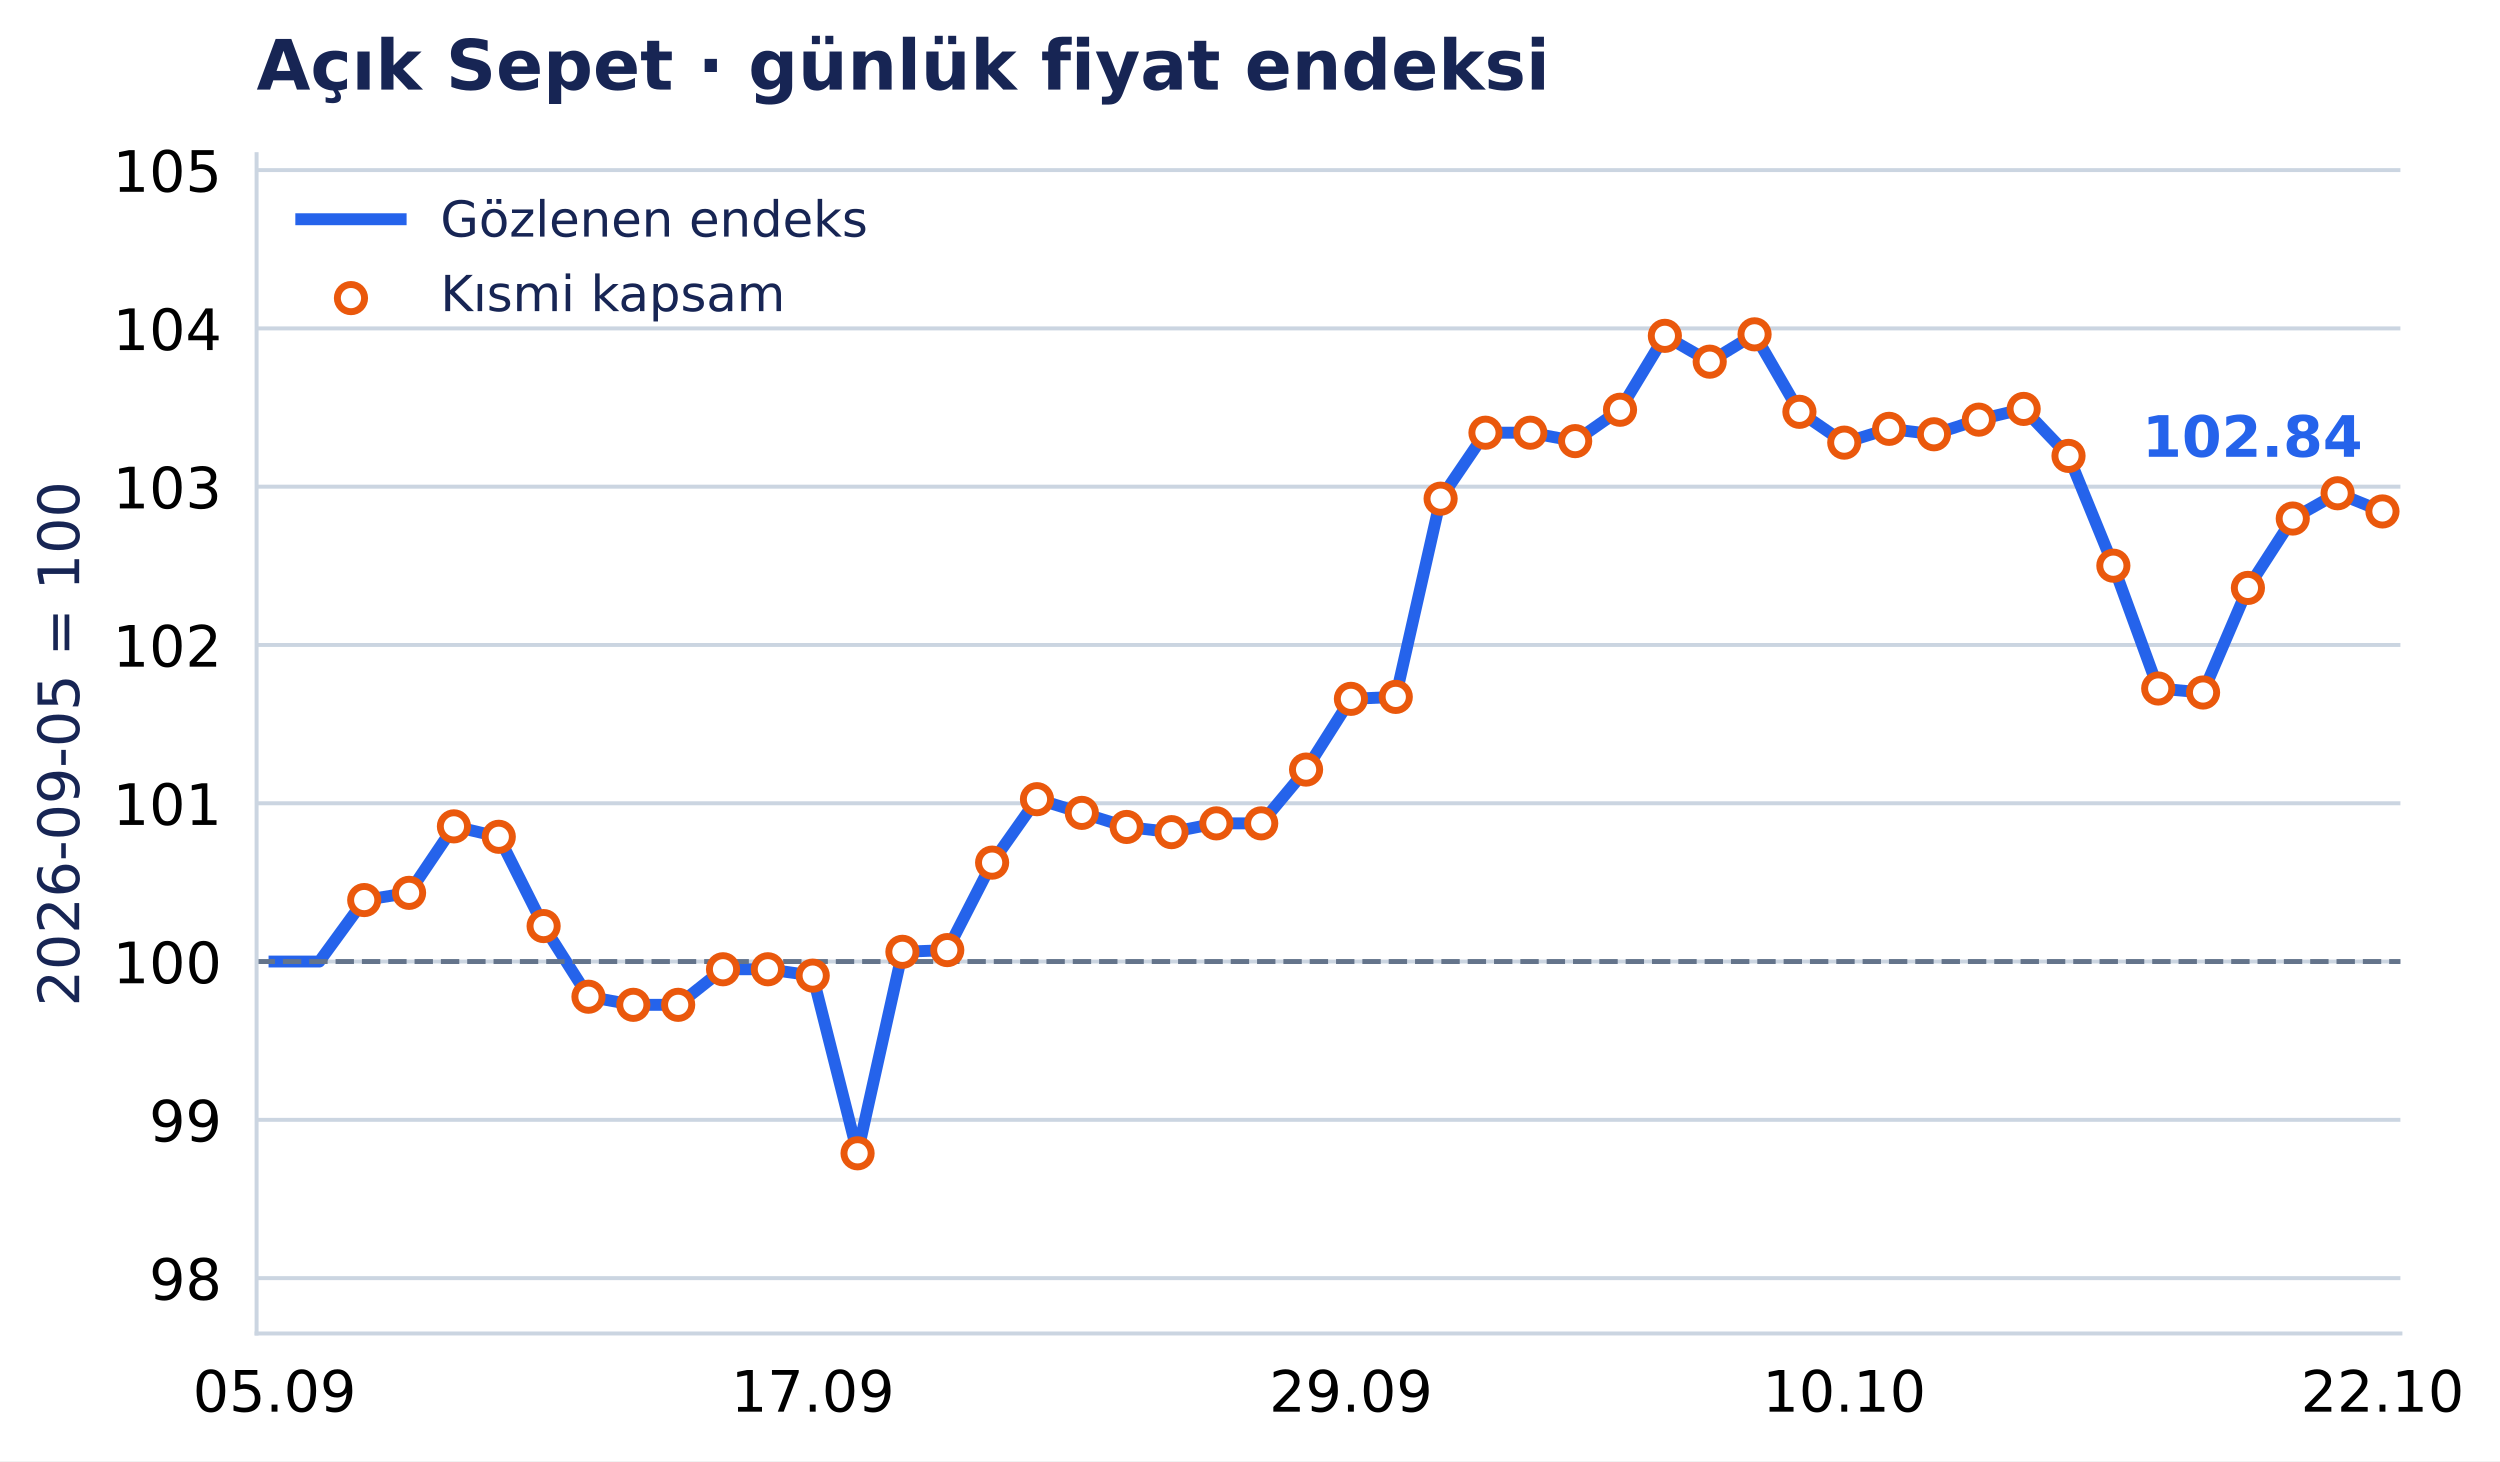
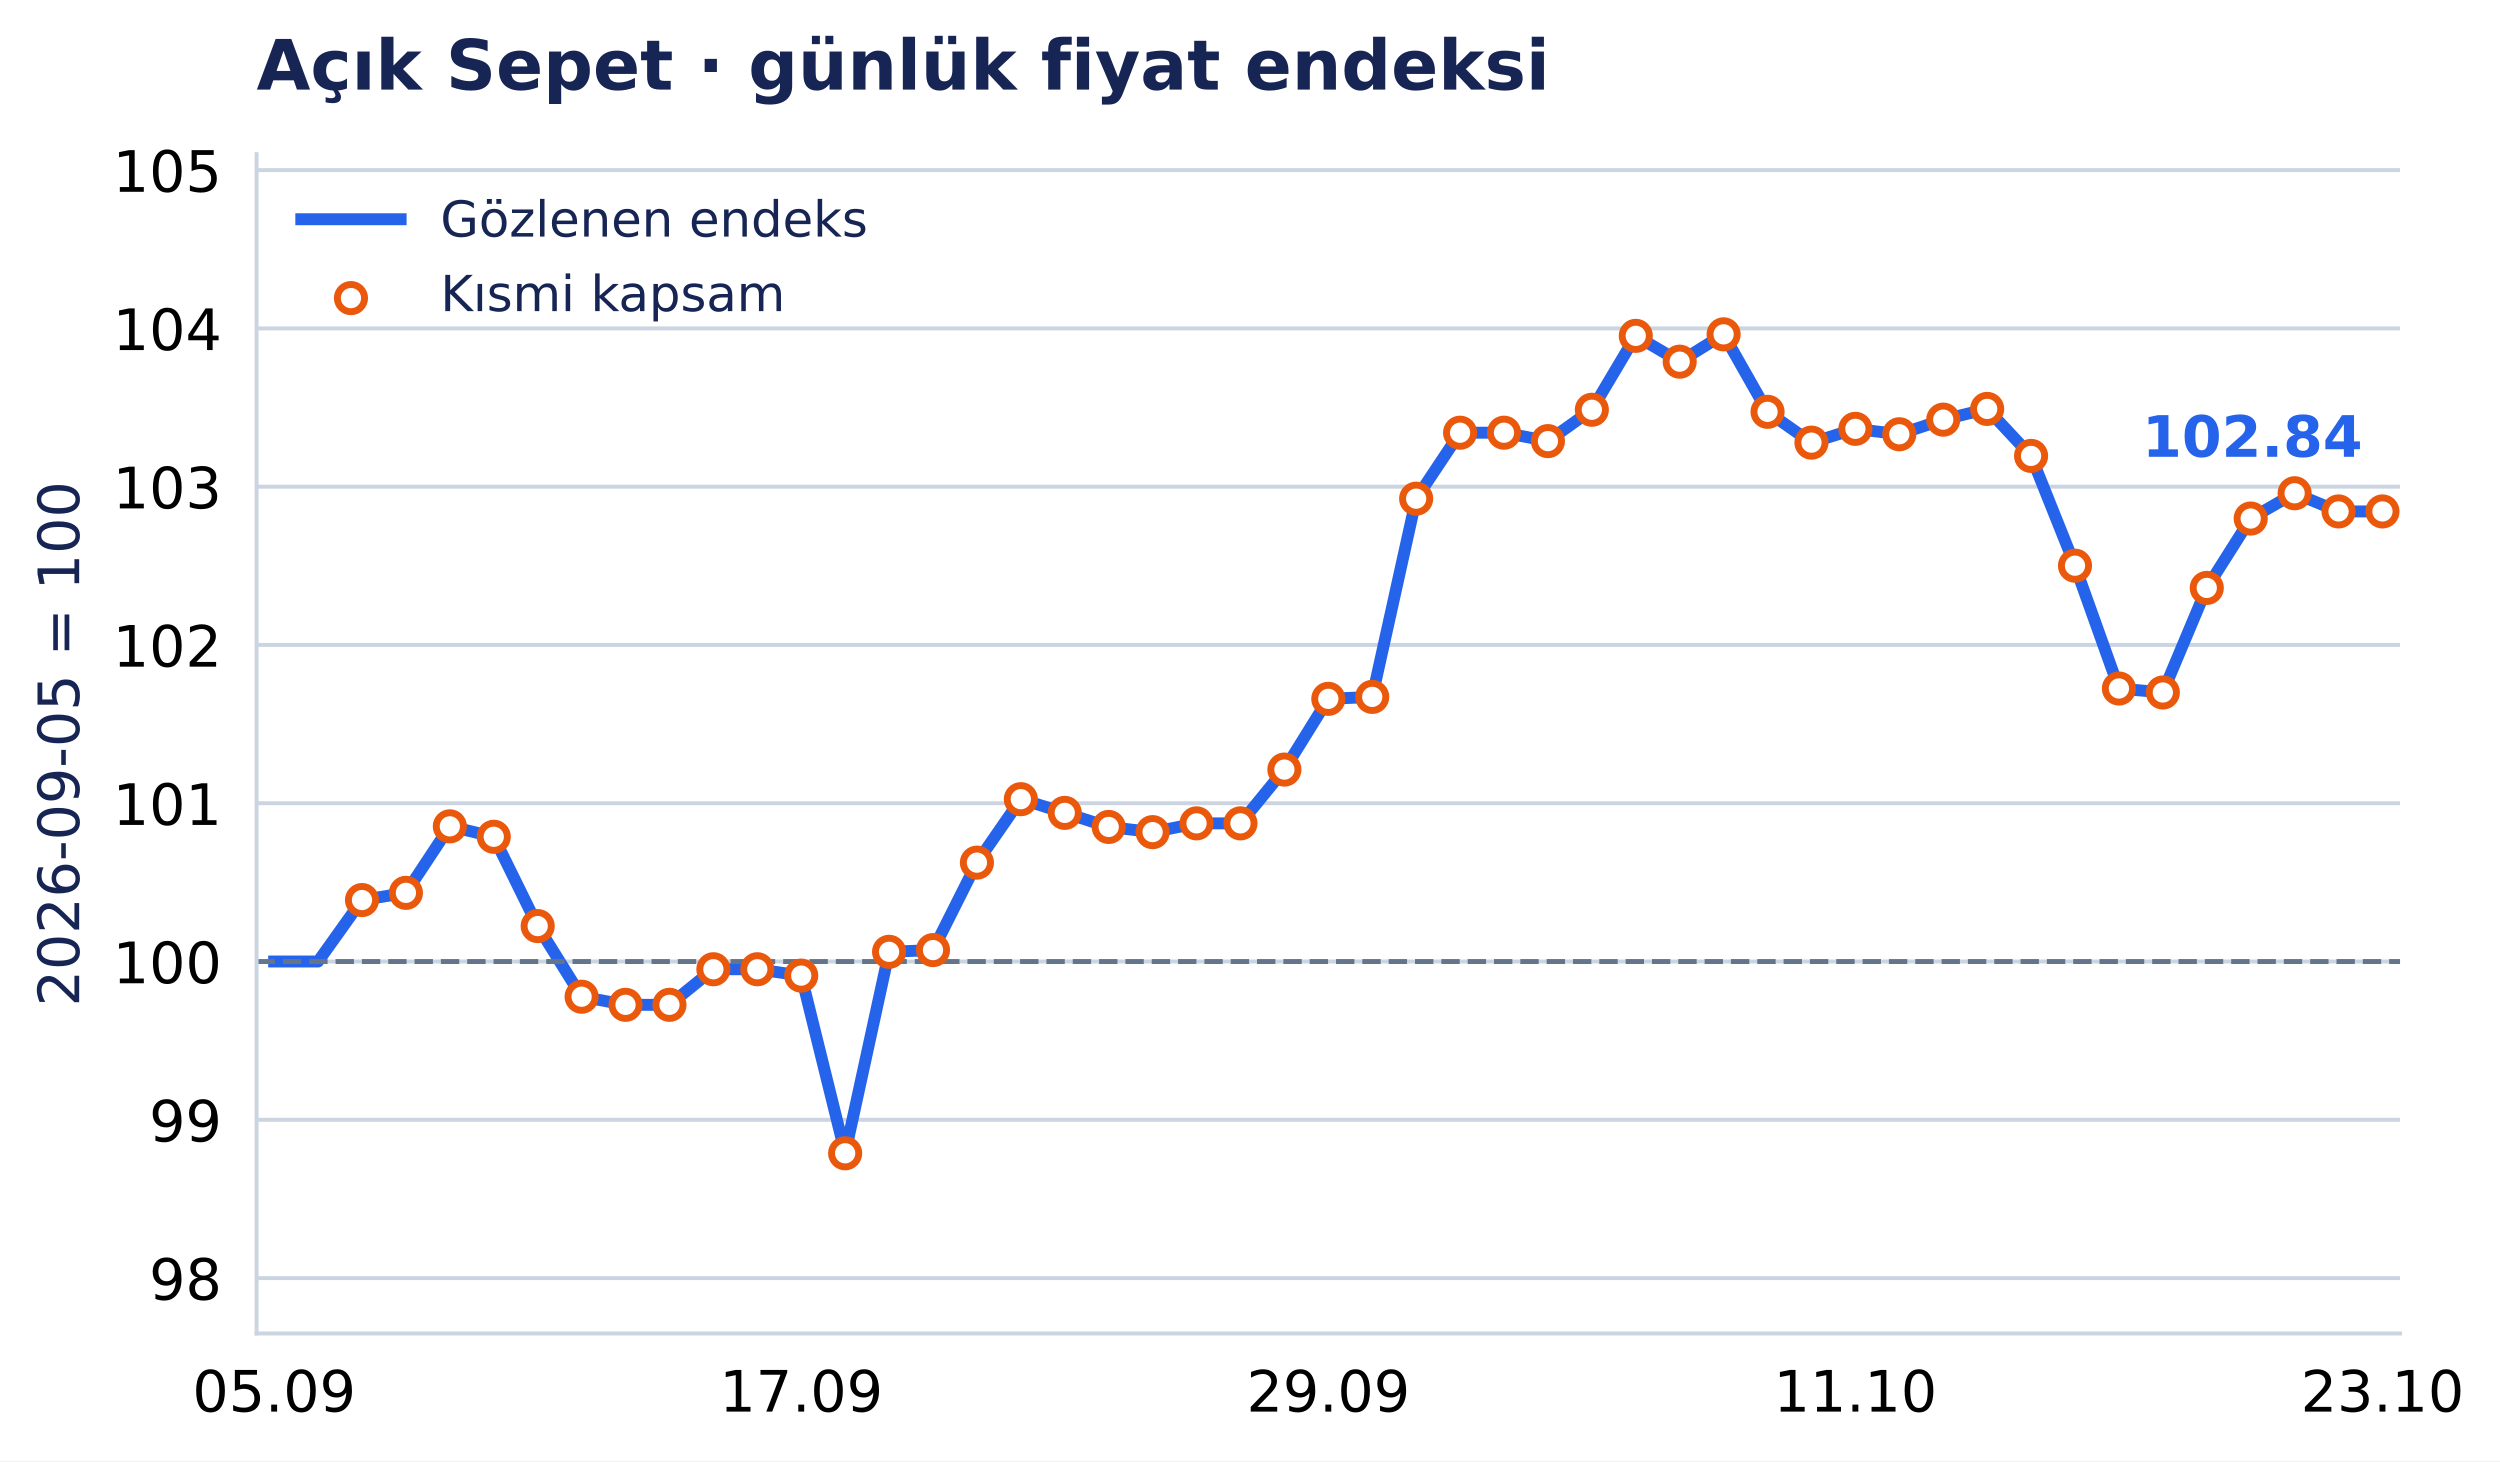
- <svg xmlns="http://www.w3.org/2000/svg" xmlns:xlink="http://www.w3.org/1999/xlink" width="503.262pt" height="294.135pt" viewBox="0 0 503.262 294.135" version="1.1">
+ <svg xmlns="http://www.w3.org/2000/svg" xmlns:xlink="http://www.w3.org/1999/xlink" width="503.268pt" height="294.135pt" viewBox="0 0 503.268 294.135" version="1.1">
  <defs>
    <style type="text/css">*{stroke-linejoin: round; stroke-linecap: butt}</style>
  </defs>
  <g id="figure_1">
    <g id="patch_1">
-       <path d="M 0 294.135 L 503.262 294.135 L 503.262 0 L 0 0 z " style="fill: #ffffff" />
+       <path d="M 0 294.135 L 503.268 294.135 L 503.268 0 L 0 0 z " style="fill: #ffffff" />
    </g>
    <g id="axes_1">
      <g id="patch_2">
-         <path d="M 51.651 268.435 L 483.213 268.435 L 483.213 31.035 L 51.651 31.035 z " style="fill: #ffffff" />
+         <path d="M 51.651 268.435 L 483.144 268.435 L 483.144 31.035 L 51.651 31.035 z " style="fill: #ffffff" />
      </g>
      <g id="matplotlib.axis_1">
        <g id="xtick_1">
          <g id="line2d_1" />
          <g id="text_1">
-             <text style="font-size: 11.5px; font-family: 'DejaVu Sans', 'Bitstream Vera Sans', 'Computer Modern Sans Serif', 'Lucida Grande', 'Verdana', 'Geneva', 'Lucid', 'Arial', 'Helvetica', 'Avant Garde', sans-serif; text-anchor: middle" x="55.262" y="284.172" transform="rotate(-0 55.26202 284.172)">05.09</text>
+             <text style="font-size: 11.5px; font-family: 'DejaVu Sans', 'Bitstream Vera Sans', 'Computer Modern Sans Serif', 'Lucida Grande', 'Verdana', 'Geneva', 'Lucid', 'Arial', 'Helvetica', 'Avant Garde', sans-serif; text-anchor: middle" x="55.187" y="284.172" transform="rotate(-0 55.18745 284.172)">05.09</text>
          </g>
        </g>
        <g id="xtick_2">
          <g id="line2d_2" />
          <g id="text_2">
-             <text style="font-size: 11.5px; font-family: 'DejaVu Sans', 'Bitstream Vera Sans', 'Computer Modern Sans Serif', 'Lucida Grande', 'Verdana', 'Geneva', 'Lucid', 'Arial', 'Helvetica', 'Avant Garde', sans-serif; text-anchor: middle" x="163.604" y="284.172" transform="rotate(-0 163.6039 284.172)">17.09</text>
+             <text style="font-size: 11.5px; font-family: 'DejaVu Sans', 'Bitstream Vera Sans', 'Computer Modern Sans Serif', 'Lucida Grande', 'Verdana', 'Geneva', 'Lucid', 'Arial', 'Helvetica', 'Avant Garde', sans-serif; text-anchor: middle" x="161.292" y="284.172" transform="rotate(-0 161.2923 284.172)">17.09</text>
          </g>
        </g>
        <g id="xtick_3">
          <g id="line2d_3" />
          <g id="text_3">
-             <text style="font-size: 11.5px; font-family: 'DejaVu Sans', 'Bitstream Vera Sans', 'Computer Modern Sans Serif', 'Lucida Grande', 'Verdana', 'Geneva', 'Lucid', 'Arial', 'Helvetica', 'Avant Garde', sans-serif; text-anchor: middle" x="271.946" y="284.172" transform="rotate(-0 271.9459 284.172)">29.09</text>
+             <text style="font-size: 11.5px; font-family: 'DejaVu Sans', 'Bitstream Vera Sans', 'Computer Modern Sans Serif', 'Lucida Grande', 'Verdana', 'Geneva', 'Lucid', 'Arial', 'Helvetica', 'Avant Garde', sans-serif; text-anchor: middle" x="267.397" y="284.172" transform="rotate(-0 267.3972 284.172)">29.09</text>
          </g>
        </g>
        <g id="xtick_4">
          <g id="line2d_4" />
          <g id="text_4">
-             <text style="font-size: 11.5px; font-family: 'DejaVu Sans', 'Bitstream Vera Sans', 'Computer Modern Sans Serif', 'Lucida Grande', 'Verdana', 'Geneva', 'Lucid', 'Arial', 'Helvetica', 'Avant Garde', sans-serif; text-anchor: middle" x="371.259" y="284.172" transform="rotate(-0 371.2593 284.172)">10.10</text>
+             <text style="font-size: 11.5px; font-family: 'DejaVu Sans', 'Bitstream Vera Sans', 'Computer Modern Sans Serif', 'Lucida Grande', 'Verdana', 'Geneva', 'Lucid', 'Arial', 'Helvetica', 'Avant Garde', sans-serif; text-anchor: middle" x="373.502" y="284.172" transform="rotate(-0 373.502 284.172)">11.10</text>
          </g>
        </g>
        <g id="xtick_5">
          <g id="line2d_5" />
          <g id="text_5">
-             <text style="font-size: 11.5px; font-family: 'DejaVu Sans', 'Bitstream Vera Sans', 'Computer Modern Sans Serif', 'Lucida Grande', 'Verdana', 'Geneva', 'Lucid', 'Arial', 'Helvetica', 'Avant Garde', sans-serif; text-anchor: middle" x="479.601" y="284.172" transform="rotate(-0 479.6012 284.172)">22.10</text>
+             <text style="font-size: 11.5px; font-family: 'DejaVu Sans', 'Bitstream Vera Sans', 'Computer Modern Sans Serif', 'Lucida Grande', 'Verdana', 'Geneva', 'Lucid', 'Arial', 'Helvetica', 'Avant Garde', sans-serif; text-anchor: middle" x="479.607" y="284.172" transform="rotate(-0 479.6069 284.172)">23.10</text>
          </g>
        </g>
      </g>
      <g id="matplotlib.axis_2">
        <g id="ytick_1">
          <g id="line2d_6">
-             <path d="M 51.651 257.29 L 483.213 257.29 " clip-path="url(#p85652c2899)" style="fill: none; stroke: #cbd5e1; stroke-width: 0.8; stroke-linecap: square" />
+             <path d="M 51.651 257.29 L 483.144 257.29 " clip-path="url(#p4c186a2302)" style="fill: none; stroke: #cbd5e1; stroke-width: 0.8; stroke-linecap: square" />
          </g>
          <g id="line2d_7" />
          <g id="text_6">
            <text style="font-size: 11.5px; font-family: 'DejaVu Sans', 'Bitstream Vera Sans', 'Computer Modern Sans Serif', 'Lucida Grande', 'Verdana', 'Geneva', 'Lucid', 'Arial', 'Helvetica', 'Avant Garde', sans-serif; text-anchor: end" x="44.651" y="261.659" transform="rotate(-0 44.65062 261.6587)">98</text>
          </g>
        </g>
        <g id="ytick_2">
          <g id="line2d_8">
-             <path d="M 51.651 225.426 L 483.213 225.426 " clip-path="url(#p85652c2899)" style="fill: none; stroke: #cbd5e1; stroke-width: 0.8; stroke-linecap: square" />
+             <path d="M 51.651 225.426 L 483.144 225.426 " clip-path="url(#p4c186a2302)" style="fill: none; stroke: #cbd5e1; stroke-width: 0.8; stroke-linecap: square" />
          </g>
          <g id="line2d_9" />
          <g id="text_7">
            <text style="font-size: 11.5px; font-family: 'DejaVu Sans', 'Bitstream Vera Sans', 'Computer Modern Sans Serif', 'Lucida Grande', 'Verdana', 'Geneva', 'Lucid', 'Arial', 'Helvetica', 'Avant Garde', sans-serif; text-anchor: end" x="44.651" y="229.795" transform="rotate(-0 44.65062 229.7947)">99</text>
          </g>
        </g>
        <g id="ytick_3">
          <g id="line2d_10">
-             <path d="M 51.651 193.562 L 483.213 193.562 " clip-path="url(#p85652c2899)" style="fill: none; stroke: #cbd5e1; stroke-width: 0.8; stroke-linecap: square" />
+             <path d="M 51.651 193.562 L 483.144 193.562 " clip-path="url(#p4c186a2302)" style="fill: none; stroke: #cbd5e1; stroke-width: 0.8; stroke-linecap: square" />
          </g>
          <g id="line2d_11" />
          <g id="text_8">
            <text style="font-size: 11.5px; font-family: 'DejaVu Sans', 'Bitstream Vera Sans', 'Computer Modern Sans Serif', 'Lucida Grande', 'Verdana', 'Geneva', 'Lucid', 'Arial', 'Helvetica', 'Avant Garde', sans-serif; text-anchor: end" x="44.651" y="197.931" transform="rotate(-0 44.65062 197.9307)">100</text>
          </g>
        </g>
        <g id="ytick_4">
          <g id="line2d_12">
-             <path d="M 51.651 161.698 L 483.213 161.698 " clip-path="url(#p85652c2899)" style="fill: none; stroke: #cbd5e1; stroke-width: 0.8; stroke-linecap: square" />
+             <path d="M 51.651 161.698 L 483.144 161.698 " clip-path="url(#p4c186a2302)" style="fill: none; stroke: #cbd5e1; stroke-width: 0.8; stroke-linecap: square" />
          </g>
          <g id="line2d_13" />
          <g id="text_9">
            <text style="font-size: 11.5px; font-family: 'DejaVu Sans', 'Bitstream Vera Sans', 'Computer Modern Sans Serif', 'Lucida Grande', 'Verdana', 'Geneva', 'Lucid', 'Arial', 'Helvetica', 'Avant Garde', sans-serif; text-anchor: end" x="44.651" y="166.067" transform="rotate(-0 44.65062 166.0667)">101</text>
          </g>
        </g>
        <g id="ytick_5">
          <g id="line2d_14">
-             <path d="M 51.651 129.834 L 483.213 129.834 " clip-path="url(#p85652c2899)" style="fill: none; stroke: #cbd5e1; stroke-width: 0.8; stroke-linecap: square" />
+             <path d="M 51.651 129.834 L 483.144 129.834 " clip-path="url(#p4c186a2302)" style="fill: none; stroke: #cbd5e1; stroke-width: 0.8; stroke-linecap: square" />
          </g>
          <g id="line2d_15" />
          <g id="text_10">
            <text style="font-size: 11.5px; font-family: 'DejaVu Sans', 'Bitstream Vera Sans', 'Computer Modern Sans Serif', 'Lucida Grande', 'Verdana', 'Geneva', 'Lucid', 'Arial', 'Helvetica', 'Avant Garde', sans-serif; text-anchor: end" x="44.651" y="134.203" transform="rotate(-0 44.65062 134.2027)">102</text>
          </g>
        </g>
        <g id="ytick_6">
          <g id="line2d_16">
-             <path d="M 51.651 97.97 L 483.213 97.97 " clip-path="url(#p85652c2899)" style="fill: none; stroke: #cbd5e1; stroke-width: 0.8; stroke-linecap: square" />
+             <path d="M 51.651 97.97 L 483.144 97.97 " clip-path="url(#p4c186a2302)" style="fill: none; stroke: #cbd5e1; stroke-width: 0.8; stroke-linecap: square" />
          </g>
          <g id="line2d_17" />
          <g id="text_11">
            <text style="font-size: 11.5px; font-family: 'DejaVu Sans', 'Bitstream Vera Sans', 'Computer Modern Sans Serif', 'Lucida Grande', 'Verdana', 'Geneva', 'Lucid', 'Arial', 'Helvetica', 'Avant Garde', sans-serif; text-anchor: end" x="44.651" y="102.339" transform="rotate(-0 44.65062 102.3387)">103</text>
          </g>
        </g>
        <g id="ytick_7">
          <g id="line2d_18">
-             <path d="M 51.651 66.106 L 483.213 66.106 " clip-path="url(#p85652c2899)" style="fill: none; stroke: #cbd5e1; stroke-width: 0.8; stroke-linecap: square" />
+             <path d="M 51.651 66.106 L 483.144 66.106 " clip-path="url(#p4c186a2302)" style="fill: none; stroke: #cbd5e1; stroke-width: 0.8; stroke-linecap: square" />
          </g>
          <g id="line2d_19" />
          <g id="text_12">
            <text style="font-size: 11.5px; font-family: 'DejaVu Sans', 'Bitstream Vera Sans', 'Computer Modern Sans Serif', 'Lucida Grande', 'Verdana', 'Geneva', 'Lucid', 'Arial', 'Helvetica', 'Avant Garde', sans-serif; text-anchor: end" x="44.651" y="70.475" transform="rotate(-0 44.65062 70.4747)">104</text>
          </g>
        </g>
        <g id="ytick_8">
          <g id="line2d_20">
-             <path d="M 51.651 34.242 L 483.213 34.242 " clip-path="url(#p85652c2899)" style="fill: none; stroke: #cbd5e1; stroke-width: 0.8; stroke-linecap: square" />
+             <path d="M 51.651 34.242 L 483.144 34.242 " clip-path="url(#p4c186a2302)" style="fill: none; stroke: #cbd5e1; stroke-width: 0.8; stroke-linecap: square" />
          </g>
          <g id="line2d_21" />
          <g id="text_13">
            <text style="font-size: 11.5px; font-family: 'DejaVu Sans', 'Bitstream Vera Sans', 'Computer Modern Sans Serif', 'Lucida Grande', 'Verdana', 'Geneva', 'Lucid', 'Arial', 'Helvetica', 'Avant Garde', sans-serif; text-anchor: end" x="44.651" y="38.611" transform="rotate(-0 44.65062 38.61071)">105</text>
          </g>
        </g>
        <g id="text_14">
          <text style="font-size: 11.5px; font-family: 'DejaVu Sans', 'Bitstream Vera Sans', 'Computer Modern Sans Serif', 'Lucida Grande', 'Verdana', 'Geneva', 'Lucid', 'Arial', 'Helvetica', 'Avant Garde', sans-serif; text-anchor: middle; fill: #172554" x="15.937" y="149.735" transform="rotate(-90 15.93731 149.7347)">2026-09-05 = 100</text>
        </g>
      </g>
      <g id="line2d_22">
-         <path d="M 55.262 193.562 L 64.291 193.562 L 73.319 181.186 L 82.348 179.736 L 91.376 166.35 L 100.404 168.45 L 109.433 186.424 L 118.461 200.645 L 127.49 202.277 L 136.518 202.277 L 145.547 195.117 L 154.575 195.117 L 163.604 196.398 L 172.632 232.165 L 181.661 191.606 L 190.689 191.258 L 199.718 173.653 L 208.746 160.879 L 217.775 163.639 L 226.803 166.471 L 235.832 167.513 L 244.86 165.748 L 253.889 165.748 L 262.917 154.921 L 271.946 140.681 L 280.974 140.289 L 290.003 100.385 L 299.031 87.108 L 308.06 87.108 L 317.088 88.8 L 326.117 82.487 L 335.145 67.607 L 344.174 72.807 L 353.202 67.304 L 362.231 82.902 L 371.259 89.105 L 380.288 86.327 L 389.316 87.42 L 398.345 84.476 L 407.373 82.318 L 416.402 91.776 L 425.43 113.877 L 434.459 138.6 L 443.487 139.406 L 452.516 118.35 L 461.544 104.384 L 470.573 99.296 L 479.601 102.957 " clip-path="url(#p85652c2899)" style="fill: none; stroke: #2563eb; stroke-width: 2.4; stroke-linecap: square" />
+         <path d="M 55.187 193.562 L 64.03 193.562 L 72.872 181.186 L 81.714 179.736 L 90.556 166.35 L 99.398 168.45 L 108.24 186.424 L 117.082 200.645 L 125.924 202.277 L 134.766 202.277 L 143.608 195.117 L 152.45 195.117 L 161.292 196.398 L 170.134 232.165 L 178.976 191.606 L 187.819 191.258 L 196.661 173.653 L 205.503 160.879 L 214.345 163.639 L 223.187 166.471 L 232.029 167.513 L 240.871 165.748 L 249.713 165.748 L 258.555 154.921 L 267.397 140.681 L 276.239 140.289 L 285.081 100.385 L 293.923 87.108 L 302.765 87.108 L 311.608 88.8 L 320.45 82.487 L 329.292 67.607 L 338.134 72.807 L 346.976 67.304 L 355.818 82.902 L 364.66 89.105 L 373.502 86.327 L 382.344 87.42 L 391.186 84.476 L 400.028 82.318 L 408.87 91.776 L 417.712 113.877 L 426.554 138.6 L 435.397 139.406 L 444.239 118.35 L 453.081 104.384 L 461.923 99.296 L 470.765 102.957 L 479.607 102.957 " clip-path="url(#p4c186a2302)" style="fill: none; stroke: #2563eb; stroke-width: 2.4; stroke-linecap: square" />
      </g>
      <g id="line2d_23">
-         <path d="M 51.651 193.562 L 483.213 193.562 " clip-path="url(#p85652c2899)" style="fill: none; stroke-dasharray: 3.7,1.6; stroke-dashoffset: 0; stroke: #64748b" />
+         <path d="M 51.651 193.562 L 483.144 193.562 " clip-path="url(#p4c186a2302)" style="fill: none; stroke-dasharray: 3.7,1.6; stroke-dashoffset: 0; stroke: #64748b" />
      </g>
      <g id="patch_3">
        <path d="M 51.651 268.435 L 51.651 31.035 " style="fill: none; stroke: #cbd5e1; stroke-width: 0.8; stroke-linejoin: miter; stroke-linecap: square" />
      </g>
      <g id="patch_4">
-         <path d="M 51.651 268.435 L 483.213 268.435 " style="fill: none; stroke: #cbd5e1; stroke-width: 0.8; stroke-linejoin: miter; stroke-linecap: square" />
+         <path d="M 51.651 268.435 L 483.144 268.435 " style="fill: none; stroke: #cbd5e1; stroke-width: 0.8; stroke-linejoin: miter; stroke-linecap: square" />
      </g>
      <g id="PathCollection_1">
        <defs>
          <path id="m3957c04aab" d="M 0 2.739 C 0.726 2.739 1.423 2.45 1.936 1.936 C 2.45 1.423 2.739 0.726 2.739 0 C 2.739 -0.726 2.45 -1.423 1.936 -1.936 C 1.423 -2.45 0.726 -2.739 0 -2.739 C -0.726 -2.739 -1.423 -2.45 -1.936 -1.936 C -2.45 -1.423 -2.739 -0.726 -2.739 0 C -2.739 0.726 -2.45 1.423 -1.936 1.936 C -1.423 2.45 -0.726 2.739 0 2.739 z " style="stroke: #ea580c; stroke-width: 1.4" />
        </defs>
-         <g clip-path="url(#p85652c2899)">
-           <use xlink:href="#m3957c04aab" x="73.319" y="181.186" style="fill: #ffffff; stroke: #ea580c; stroke-width: 1.4" />
-           <use xlink:href="#m3957c04aab" x="82.348" y="179.736" style="fill: #ffffff; stroke: #ea580c; stroke-width: 1.4" />
-           <use xlink:href="#m3957c04aab" x="91.376" y="166.35" style="fill: #ffffff; stroke: #ea580c; stroke-width: 1.4" />
-           <use xlink:href="#m3957c04aab" x="100.404" y="168.45" style="fill: #ffffff; stroke: #ea580c; stroke-width: 1.4" />
-           <use xlink:href="#m3957c04aab" x="109.433" y="186.424" style="fill: #ffffff; stroke: #ea580c; stroke-width: 1.4" />
-           <use xlink:href="#m3957c04aab" x="118.461" y="200.645" style="fill: #ffffff; stroke: #ea580c; stroke-width: 1.4" />
-           <use xlink:href="#m3957c04aab" x="127.49" y="202.277" style="fill: #ffffff; stroke: #ea580c; stroke-width: 1.4" />
-           <use xlink:href="#m3957c04aab" x="136.518" y="202.277" style="fill: #ffffff; stroke: #ea580c; stroke-width: 1.4" />
-           <use xlink:href="#m3957c04aab" x="145.547" y="195.117" style="fill: #ffffff; stroke: #ea580c; stroke-width: 1.4" />
-           <use xlink:href="#m3957c04aab" x="154.575" y="195.117" style="fill: #ffffff; stroke: #ea580c; stroke-width: 1.4" />
-           <use xlink:href="#m3957c04aab" x="163.604" y="196.398" style="fill: #ffffff; stroke: #ea580c; stroke-width: 1.4" />
-           <use xlink:href="#m3957c04aab" x="172.632" y="232.165" style="fill: #ffffff; stroke: #ea580c; stroke-width: 1.4" />
-           <use xlink:href="#m3957c04aab" x="181.661" y="191.606" style="fill: #ffffff; stroke: #ea580c; stroke-width: 1.4" />
-           <use xlink:href="#m3957c04aab" x="190.689" y="191.258" style="fill: #ffffff; stroke: #ea580c; stroke-width: 1.4" />
-           <use xlink:href="#m3957c04aab" x="199.718" y="173.653" style="fill: #ffffff; stroke: #ea580c; stroke-width: 1.4" />
-           <use xlink:href="#m3957c04aab" x="208.746" y="160.879" style="fill: #ffffff; stroke: #ea580c; stroke-width: 1.4" />
-           <use xlink:href="#m3957c04aab" x="217.775" y="163.639" style="fill: #ffffff; stroke: #ea580c; stroke-width: 1.4" />
-           <use xlink:href="#m3957c04aab" x="226.803" y="166.471" style="fill: #ffffff; stroke: #ea580c; stroke-width: 1.4" />
-           <use xlink:href="#m3957c04aab" x="235.832" y="167.513" style="fill: #ffffff; stroke: #ea580c; stroke-width: 1.4" />
-           <use xlink:href="#m3957c04aab" x="244.86" y="165.748" style="fill: #ffffff; stroke: #ea580c; stroke-width: 1.4" />
-           <use xlink:href="#m3957c04aab" x="253.889" y="165.748" style="fill: #ffffff; stroke: #ea580c; stroke-width: 1.4" />
-           <use xlink:href="#m3957c04aab" x="262.917" y="154.921" style="fill: #ffffff; stroke: #ea580c; stroke-width: 1.4" />
-           <use xlink:href="#m3957c04aab" x="271.946" y="140.681" style="fill: #ffffff; stroke: #ea580c; stroke-width: 1.4" />
-           <use xlink:href="#m3957c04aab" x="280.974" y="140.289" style="fill: #ffffff; stroke: #ea580c; stroke-width: 1.4" />
-           <use xlink:href="#m3957c04aab" x="290.003" y="100.385" style="fill: #ffffff; stroke: #ea580c; stroke-width: 1.4" />
-           <use xlink:href="#m3957c04aab" x="299.031" y="87.108" style="fill: #ffffff; stroke: #ea580c; stroke-width: 1.4" />
-           <use xlink:href="#m3957c04aab" x="308.06" y="87.108" style="fill: #ffffff; stroke: #ea580c; stroke-width: 1.4" />
-           <use xlink:href="#m3957c04aab" x="317.088" y="88.8" style="fill: #ffffff; stroke: #ea580c; stroke-width: 1.4" />
-           <use xlink:href="#m3957c04aab" x="326.117" y="82.487" style="fill: #ffffff; stroke: #ea580c; stroke-width: 1.4" />
-           <use xlink:href="#m3957c04aab" x="335.145" y="67.607" style="fill: #ffffff; stroke: #ea580c; stroke-width: 1.4" />
-           <use xlink:href="#m3957c04aab" x="344.174" y="72.807" style="fill: #ffffff; stroke: #ea580c; stroke-width: 1.4" />
-           <use xlink:href="#m3957c04aab" x="353.202" y="67.304" style="fill: #ffffff; stroke: #ea580c; stroke-width: 1.4" />
-           <use xlink:href="#m3957c04aab" x="362.231" y="82.902" style="fill: #ffffff; stroke: #ea580c; stroke-width: 1.4" />
-           <use xlink:href="#m3957c04aab" x="371.259" y="89.105" style="fill: #ffffff; stroke: #ea580c; stroke-width: 1.4" />
-           <use xlink:href="#m3957c04aab" x="380.288" y="86.327" style="fill: #ffffff; stroke: #ea580c; stroke-width: 1.4" />
-           <use xlink:href="#m3957c04aab" x="389.316" y="87.42" style="fill: #ffffff; stroke: #ea580c; stroke-width: 1.4" />
-           <use xlink:href="#m3957c04aab" x="398.345" y="84.476" style="fill: #ffffff; stroke: #ea580c; stroke-width: 1.4" />
-           <use xlink:href="#m3957c04aab" x="407.373" y="82.318" style="fill: #ffffff; stroke: #ea580c; stroke-width: 1.4" />
-           <use xlink:href="#m3957c04aab" x="416.402" y="91.776" style="fill: #ffffff; stroke: #ea580c; stroke-width: 1.4" />
-           <use xlink:href="#m3957c04aab" x="425.43" y="113.877" style="fill: #ffffff; stroke: #ea580c; stroke-width: 1.4" />
-           <use xlink:href="#m3957c04aab" x="434.459" y="138.6" style="fill: #ffffff; stroke: #ea580c; stroke-width: 1.4" />
-           <use xlink:href="#m3957c04aab" x="443.487" y="139.406" style="fill: #ffffff; stroke: #ea580c; stroke-width: 1.4" />
-           <use xlink:href="#m3957c04aab" x="452.516" y="118.35" style="fill: #ffffff; stroke: #ea580c; stroke-width: 1.4" />
-           <use xlink:href="#m3957c04aab" x="461.544" y="104.384" style="fill: #ffffff; stroke: #ea580c; stroke-width: 1.4" />
-           <use xlink:href="#m3957c04aab" x="470.573" y="99.296" style="fill: #ffffff; stroke: #ea580c; stroke-width: 1.4" />
-           <use xlink:href="#m3957c04aab" x="479.601" y="102.957" style="fill: #ffffff; stroke: #ea580c; stroke-width: 1.4" />
+         <g clip-path="url(#p4c186a2302)">
+           <use xlink:href="#m3957c04aab" x="72.872" y="181.186" style="fill: #ffffff; stroke: #ea580c; stroke-width: 1.4" />
+           <use xlink:href="#m3957c04aab" x="81.714" y="179.736" style="fill: #ffffff; stroke: #ea580c; stroke-width: 1.4" />
+           <use xlink:href="#m3957c04aab" x="90.556" y="166.35" style="fill: #ffffff; stroke: #ea580c; stroke-width: 1.4" />
+           <use xlink:href="#m3957c04aab" x="99.398" y="168.45" style="fill: #ffffff; stroke: #ea580c; stroke-width: 1.4" />
+           <use xlink:href="#m3957c04aab" x="108.24" y="186.424" style="fill: #ffffff; stroke: #ea580c; stroke-width: 1.4" />
+           <use xlink:href="#m3957c04aab" x="117.082" y="200.645" style="fill: #ffffff; stroke: #ea580c; stroke-width: 1.4" />
+           <use xlink:href="#m3957c04aab" x="125.924" y="202.277" style="fill: #ffffff; stroke: #ea580c; stroke-width: 1.4" />
+           <use xlink:href="#m3957c04aab" x="134.766" y="202.277" style="fill: #ffffff; stroke: #ea580c; stroke-width: 1.4" />
+           <use xlink:href="#m3957c04aab" x="143.608" y="195.117" style="fill: #ffffff; stroke: #ea580c; stroke-width: 1.4" />
+           <use xlink:href="#m3957c04aab" x="152.45" y="195.117" style="fill: #ffffff; stroke: #ea580c; stroke-width: 1.4" />
+           <use xlink:href="#m3957c04aab" x="161.292" y="196.398" style="fill: #ffffff; stroke: #ea580c; stroke-width: 1.4" />
+           <use xlink:href="#m3957c04aab" x="170.134" y="232.165" style="fill: #ffffff; stroke: #ea580c; stroke-width: 1.4" />
+           <use xlink:href="#m3957c04aab" x="178.976" y="191.606" style="fill: #ffffff; stroke: #ea580c; stroke-width: 1.4" />
+           <use xlink:href="#m3957c04aab" x="187.819" y="191.258" style="fill: #ffffff; stroke: #ea580c; stroke-width: 1.4" />
+           <use xlink:href="#m3957c04aab" x="196.661" y="173.653" style="fill: #ffffff; stroke: #ea580c; stroke-width: 1.4" />
+           <use xlink:href="#m3957c04aab" x="205.503" y="160.879" style="fill: #ffffff; stroke: #ea580c; stroke-width: 1.4" />
+           <use xlink:href="#m3957c04aab" x="214.345" y="163.639" style="fill: #ffffff; stroke: #ea580c; stroke-width: 1.4" />
+           <use xlink:href="#m3957c04aab" x="223.187" y="166.471" style="fill: #ffffff; stroke: #ea580c; stroke-width: 1.4" />
+           <use xlink:href="#m3957c04aab" x="232.029" y="167.513" style="fill: #ffffff; stroke: #ea580c; stroke-width: 1.4" />
+           <use xlink:href="#m3957c04aab" x="240.871" y="165.748" style="fill: #ffffff; stroke: #ea580c; stroke-width: 1.4" />
+           <use xlink:href="#m3957c04aab" x="249.713" y="165.748" style="fill: #ffffff; stroke: #ea580c; stroke-width: 1.4" />
+           <use xlink:href="#m3957c04aab" x="258.555" y="154.921" style="fill: #ffffff; stroke: #ea580c; stroke-width: 1.4" />
+           <use xlink:href="#m3957c04aab" x="267.397" y="140.681" style="fill: #ffffff; stroke: #ea580c; stroke-width: 1.4" />
+           <use xlink:href="#m3957c04aab" x="276.239" y="140.289" style="fill: #ffffff; stroke: #ea580c; stroke-width: 1.4" />
+           <use xlink:href="#m3957c04aab" x="285.081" y="100.385" style="fill: #ffffff; stroke: #ea580c; stroke-width: 1.4" />
+           <use xlink:href="#m3957c04aab" x="293.923" y="87.108" style="fill: #ffffff; stroke: #ea580c; stroke-width: 1.4" />
+           <use xlink:href="#m3957c04aab" x="302.765" y="87.108" style="fill: #ffffff; stroke: #ea580c; stroke-width: 1.4" />
+           <use xlink:href="#m3957c04aab" x="311.608" y="88.8" style="fill: #ffffff; stroke: #ea580c; stroke-width: 1.4" />
+           <use xlink:href="#m3957c04aab" x="320.45" y="82.487" style="fill: #ffffff; stroke: #ea580c; stroke-width: 1.4" />
+           <use xlink:href="#m3957c04aab" x="329.292" y="67.607" style="fill: #ffffff; stroke: #ea580c; stroke-width: 1.4" />
+           <use xlink:href="#m3957c04aab" x="338.134" y="72.807" style="fill: #ffffff; stroke: #ea580c; stroke-width: 1.4" />
+           <use xlink:href="#m3957c04aab" x="346.976" y="67.304" style="fill: #ffffff; stroke: #ea580c; stroke-width: 1.4" />
+           <use xlink:href="#m3957c04aab" x="355.818" y="82.902" style="fill: #ffffff; stroke: #ea580c; stroke-width: 1.4" />
+           <use xlink:href="#m3957c04aab" x="364.66" y="89.105" style="fill: #ffffff; stroke: #ea580c; stroke-width: 1.4" />
+           <use xlink:href="#m3957c04aab" x="373.502" y="86.327" style="fill: #ffffff; stroke: #ea580c; stroke-width: 1.4" />
+           <use xlink:href="#m3957c04aab" x="382.344" y="87.42" style="fill: #ffffff; stroke: #ea580c; stroke-width: 1.4" />
+           <use xlink:href="#m3957c04aab" x="391.186" y="84.476" style="fill: #ffffff; stroke: #ea580c; stroke-width: 1.4" />
+           <use xlink:href="#m3957c04aab" x="400.028" y="82.318" style="fill: #ffffff; stroke: #ea580c; stroke-width: 1.4" />
+           <use xlink:href="#m3957c04aab" x="408.87" y="91.776" style="fill: #ffffff; stroke: #ea580c; stroke-width: 1.4" />
+           <use xlink:href="#m3957c04aab" x="417.712" y="113.877" style="fill: #ffffff; stroke: #ea580c; stroke-width: 1.4" />
+           <use xlink:href="#m3957c04aab" x="426.554" y="138.6" style="fill: #ffffff; stroke: #ea580c; stroke-width: 1.4" />
+           <use xlink:href="#m3957c04aab" x="435.397" y="139.406" style="fill: #ffffff; stroke: #ea580c; stroke-width: 1.4" />
+           <use xlink:href="#m3957c04aab" x="444.239" y="118.35" style="fill: #ffffff; stroke: #ea580c; stroke-width: 1.4" />
+           <use xlink:href="#m3957c04aab" x="453.081" y="104.384" style="fill: #ffffff; stroke: #ea580c; stroke-width: 1.4" />
+           <use xlink:href="#m3957c04aab" x="461.923" y="99.296" style="fill: #ffffff; stroke: #ea580c; stroke-width: 1.4" />
+           <use xlink:href="#m3957c04aab" x="470.765" y="102.957" style="fill: #ffffff; stroke: #ea580c; stroke-width: 1.4" />
+           <use xlink:href="#m3957c04aab" x="479.607" y="102.957" style="fill: #ffffff; stroke: #ea580c; stroke-width: 1.4" />
        </g>
      </g>
      <g id="text_15">
-         <text style="font-weight: 700; font-size: 11.5px; font-family: 'DejaVu Sans', 'Bitstream Vera Sans', 'Computer Modern Sans Serif', 'Lucida Grande', 'Verdana', 'Geneva', 'Lucid', 'Arial', 'Helvetica', 'Avant Garde', sans-serif; text-anchor: end; fill: #2563eb" x="475.601" y="91.957" transform="rotate(-0 475.6012 91.95675)">102.84</text>
+         <text style="font-weight: 700; font-size: 11.5px; font-family: 'DejaVu Sans', 'Bitstream Vera Sans', 'Computer Modern Sans Serif', 'Lucida Grande', 'Verdana', 'Geneva', 'Lucid', 'Arial', 'Helvetica', 'Avant Garde', sans-serif; text-anchor: end; fill: #2563eb" x="475.607" y="91.957" transform="rotate(-0 475.6069 91.95675)">102.84</text>
      </g>
      <g id="text_16">
        <text style="font-weight: 700; font-size: 14px; font-family: 'DejaVu Sans', 'Bitstream Vera Sans', 'Computer Modern Sans Serif', 'Lucida Grande', 'Verdana', 'Geneva', 'Lucid', 'Arial', 'Helvetica', 'Avant Garde', sans-serif; text-anchor: start; fill: #172554" x="51.651" y="18.035" transform="rotate(-0 51.65062 18.03469)">Açık Sepet · günlük fiyat endeksi</text>
      </g>
      <g id="legend_1">
        <g id="line2d_24">
          <path d="M 60.651 44.133 L 70.651 44.133 L 80.651 44.133 " style="fill: none; stroke: #2563eb; stroke-width: 2.4; stroke-linecap: square" />
        </g>
        <g id="text_17">
          <text style="font-size: 10px; font-family: 'DejaVu Sans', 'Bitstream Vera Sans', 'Computer Modern Sans Serif', 'Lucida Grande', 'Verdana', 'Geneva', 'Lucid', 'Arial', 'Helvetica', 'Avant Garde', sans-serif; text-anchor: start; fill: #172554" x="88.651" y="47.633" transform="rotate(-0 88.65063 47.63312)">Gözlenen endeks</text>
        </g>
        <g id="PathCollection_2">
          <g>
            <use xlink:href="#m3957c04aab" x="70.651" y="60.009" style="fill: #ffffff; stroke: #ea580c; stroke-width: 1.4" />
          </g>
        </g>
        <g id="text_18">
          <text style="font-size: 10px; font-family: 'DejaVu Sans', 'Bitstream Vera Sans', 'Computer Modern Sans Serif', 'Lucida Grande', 'Verdana', 'Geneva', 'Lucid', 'Arial', 'Helvetica', 'Avant Garde', sans-serif; text-anchor: start; fill: #172554" x="88.651" y="62.634" transform="rotate(-0 88.65063 62.63391)">Kısmi kapsam</text>
        </g>
      </g>
    </g>
  </g>
  <defs>
-     <clipPath id="p85652c2899">
-       <rect x="51.651" y="31.035" width="431.562" height="237.4" />
+     <clipPath id="p4c186a2302">
+       <rect x="51.651" y="31.035" width="431.493" height="237.4" />
    </clipPath>
  </defs>
</svg>
